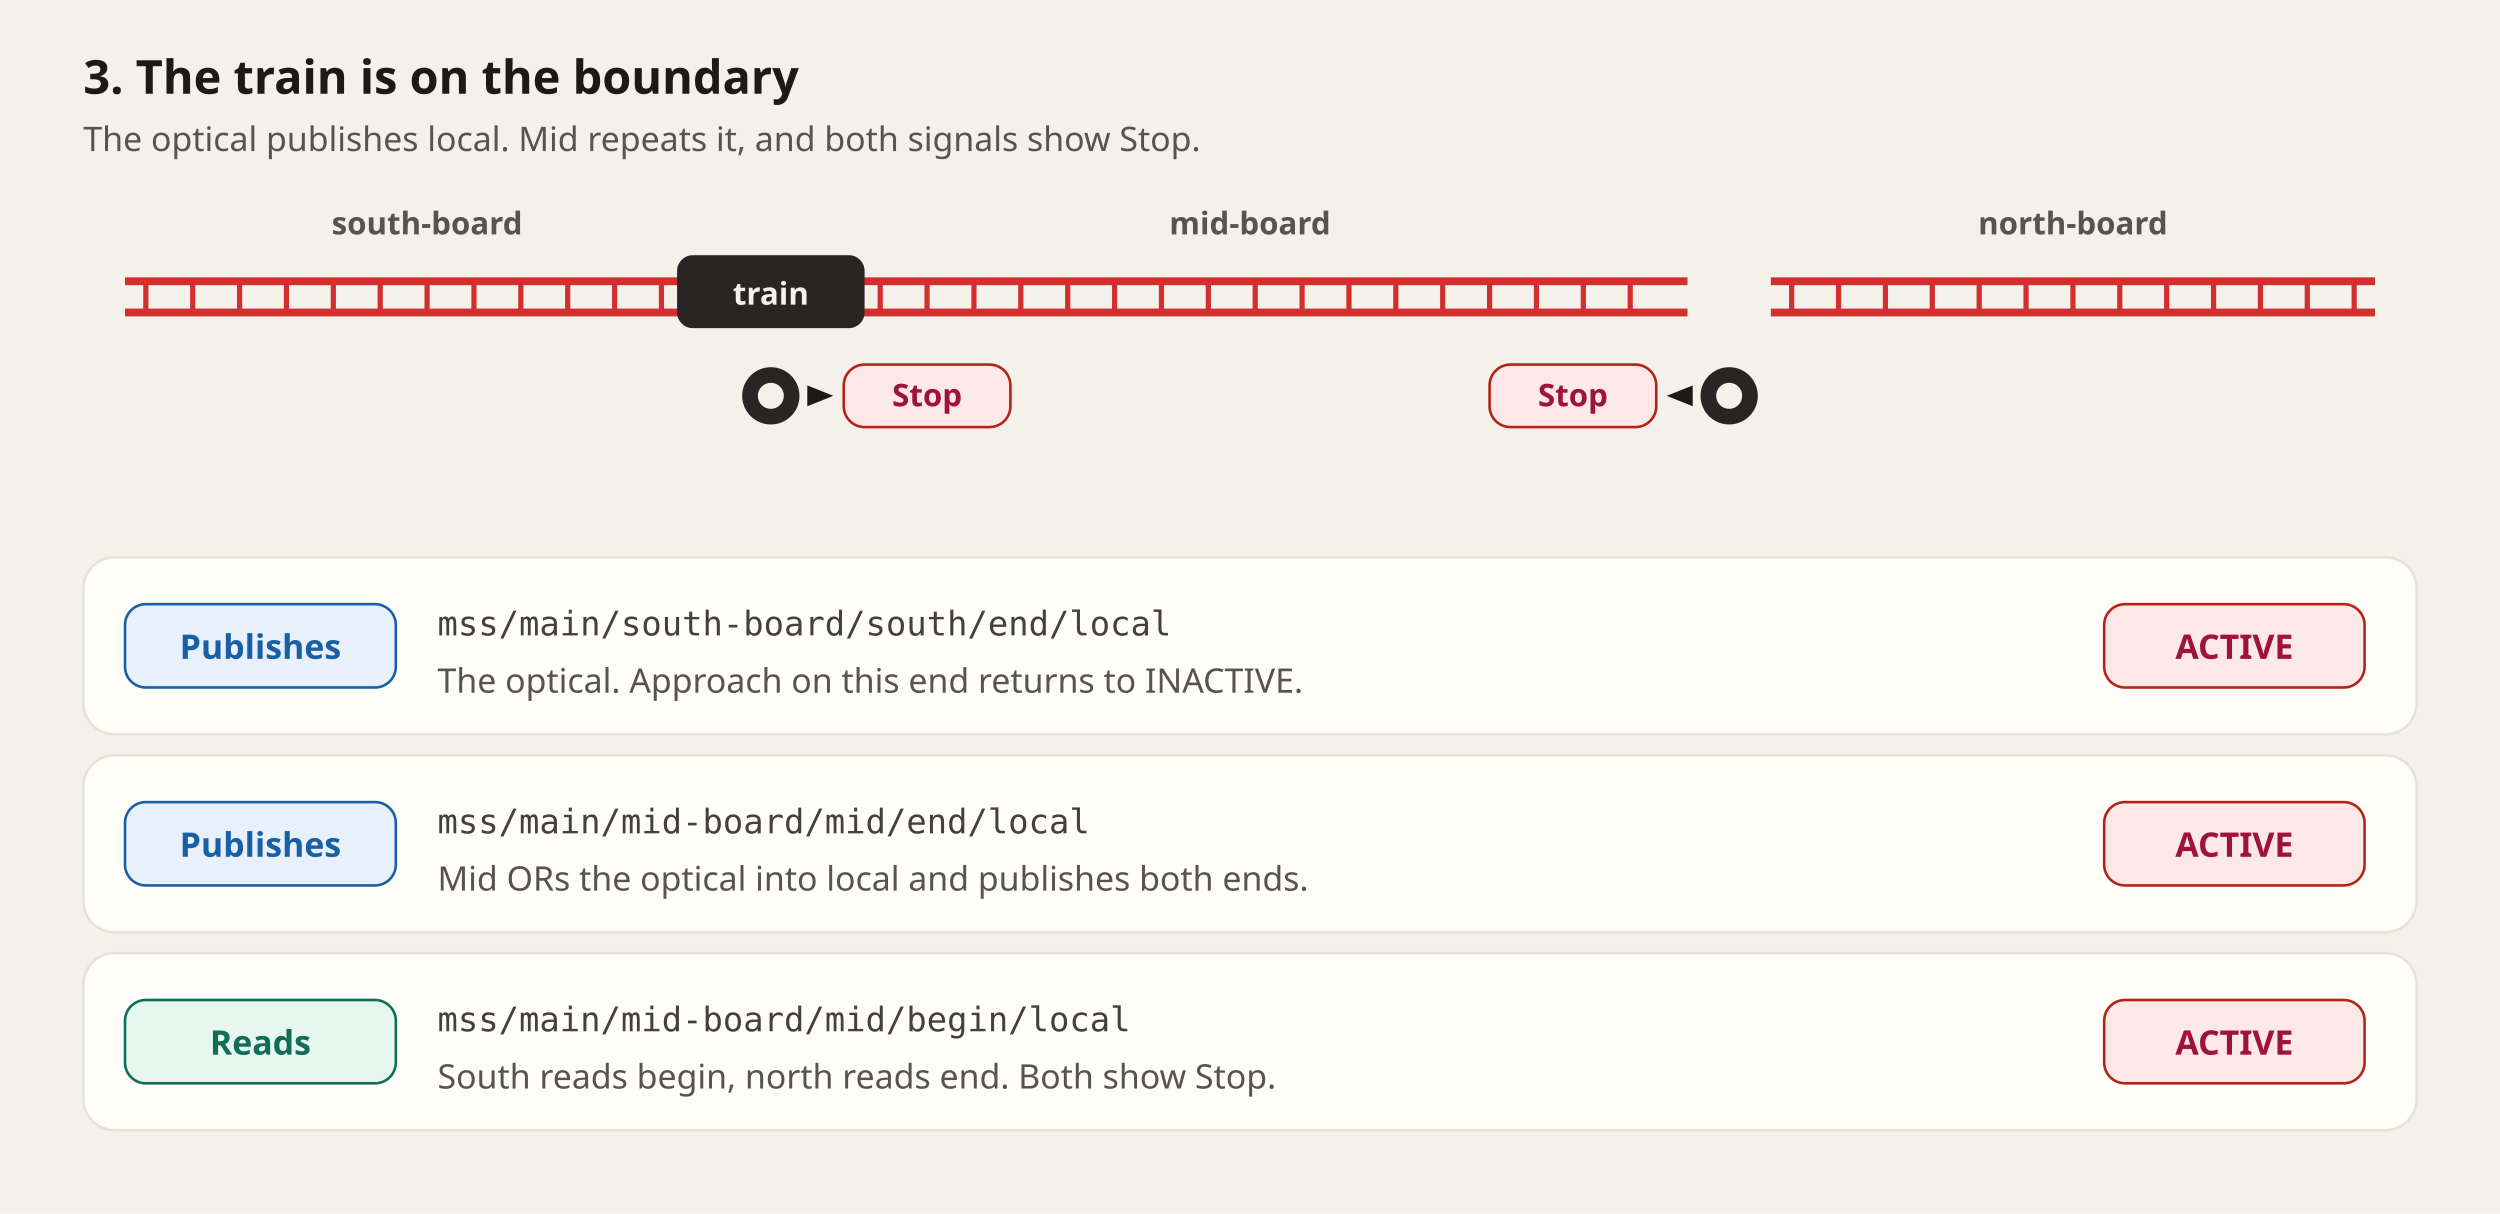
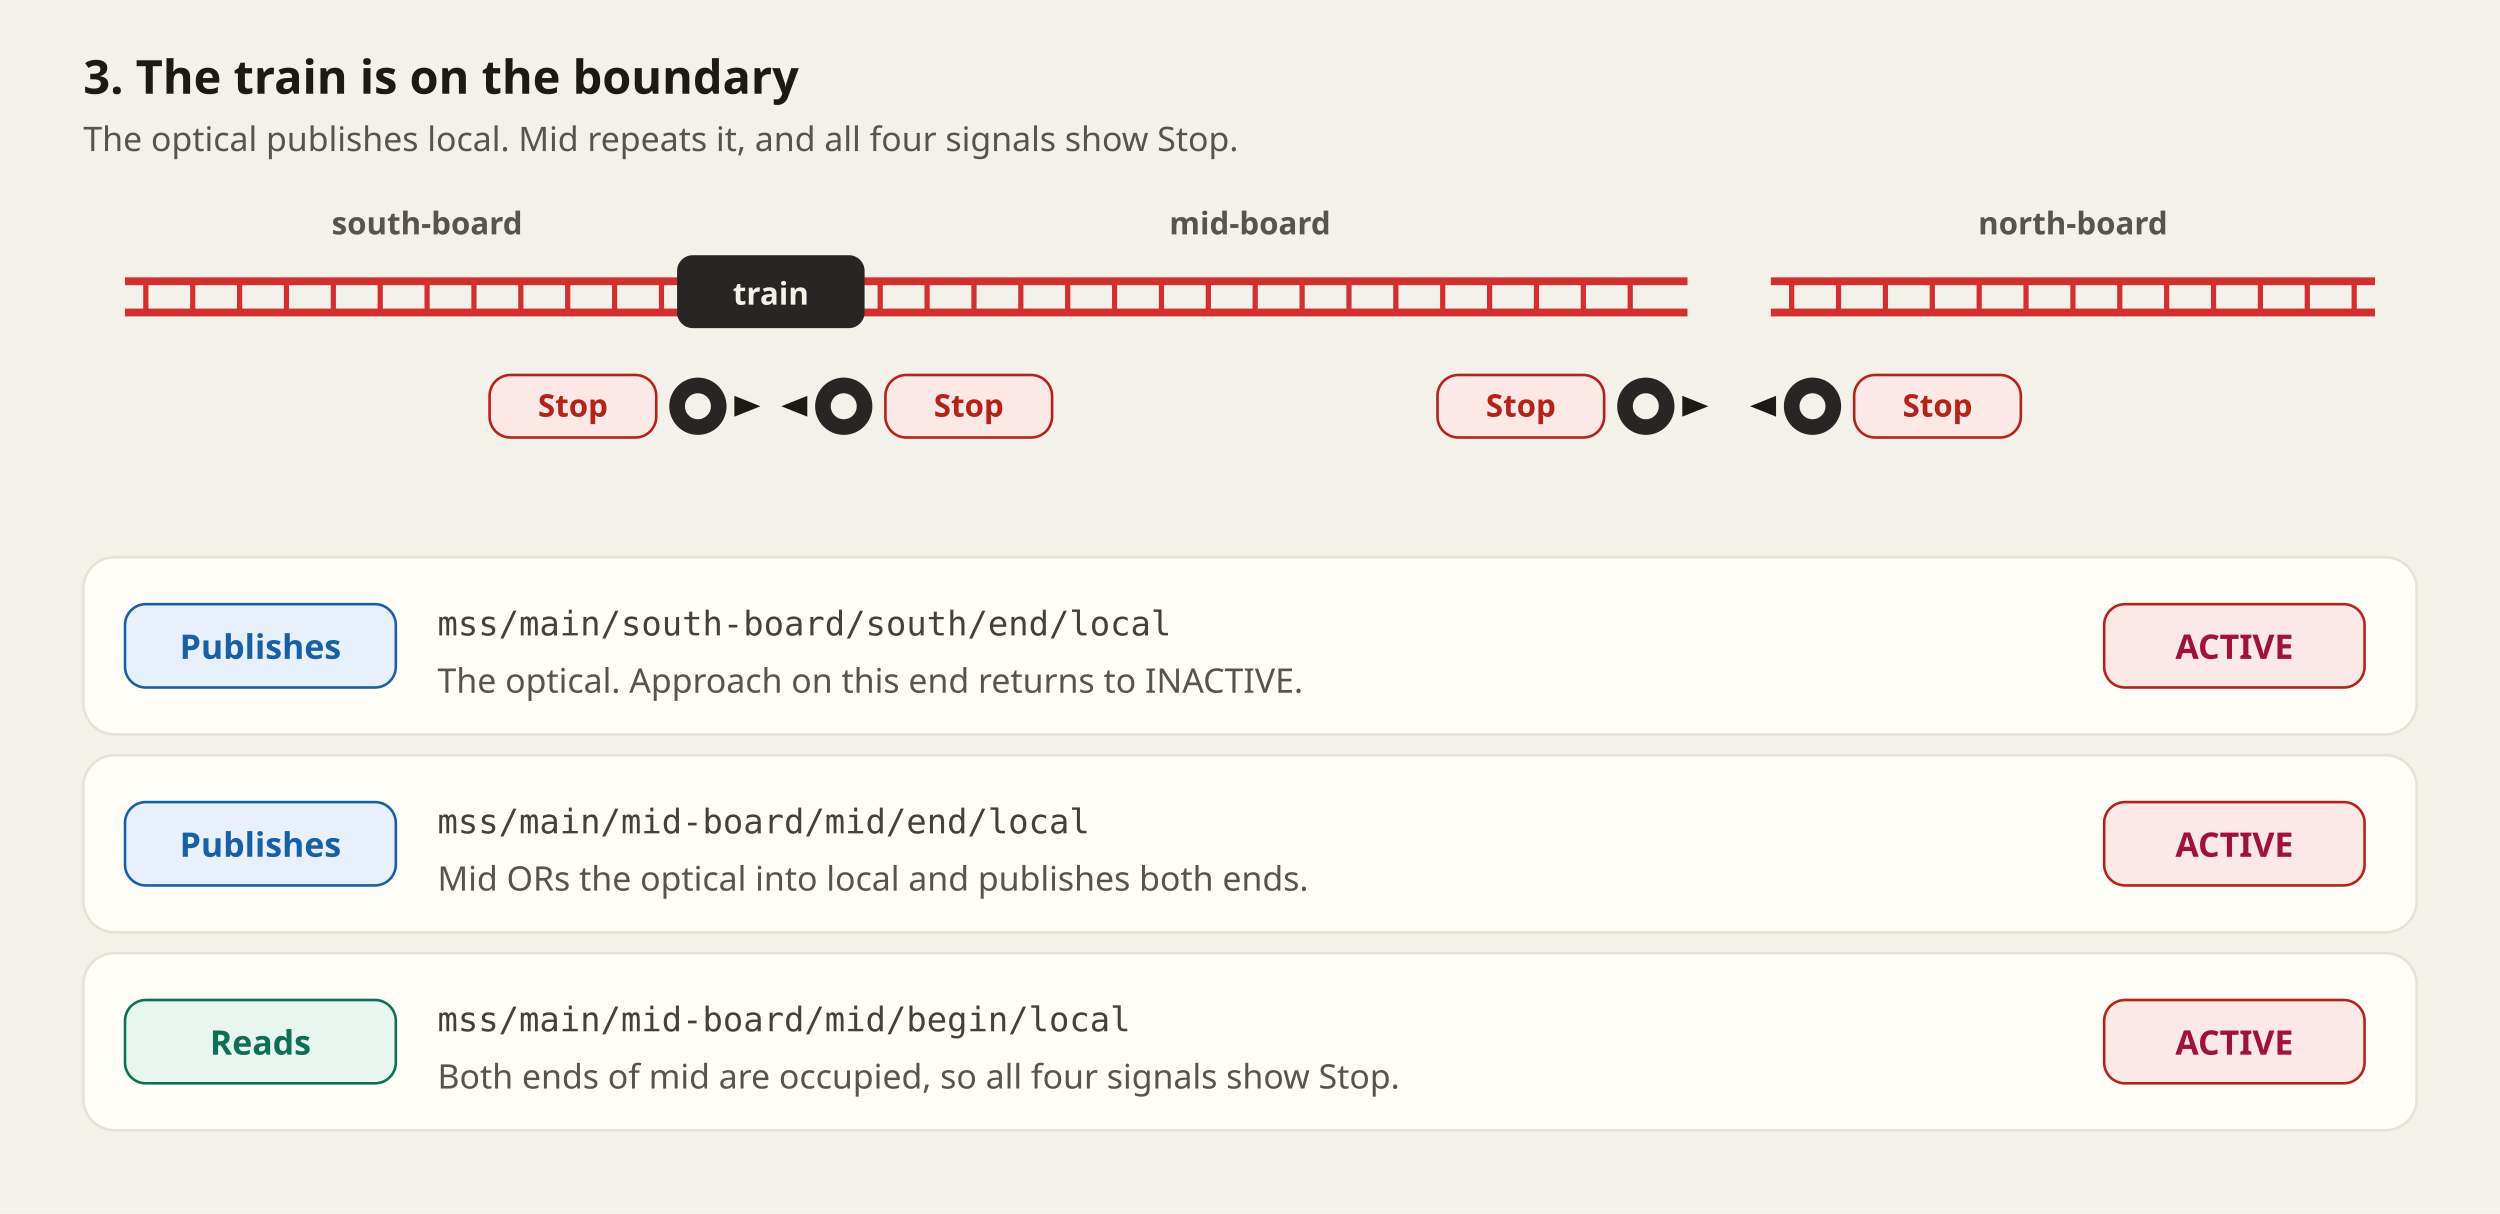
<svg xmlns="http://www.w3.org/2000/svg" width="960" height="466" viewBox="0 0 960 466" role="img" aria-labelledby="tmss-run-gap.svg dmss-run-gap.svg">
  <rect width="960" height="466" fill="#f4f1ea" />
  <g font-family="ui-sans-serif, system-ui, sans-serif" fill="#1c1917">
    <text x="32" y="36" font-size="18" font-weight="600">3. The train is on the boundary</text>
-     <text x="32" y="58" fill="#57534e" font-size="13">The optical publishes local. Mid repeats it, and both signals show Stop.</text>
+     <text x="32" y="58" fill="#57534e" font-size="13">The optical publishes local. Mid repeats it, and all four signals show Stop.</text>
    <g fill="#57534e" font-size="12" font-weight="600" text-anchor="middle">
      <text x="164" y="90">south-board</text>
      <text x="480" y="90">mid-board</text>
      <text x="796" y="90">north-board</text>
    </g>
    <g stroke="#d32f2f" stroke-width="3" stroke-linecap="butt">
      <line x1="48" y1="108" x2="280" y2="108" />
      <line x1="48" y1="120" x2="280" y2="120" />
      <line x1="312" y1="108" x2="648" y2="108" />
      <line x1="312" y1="120" x2="648" y2="120" />
      <line x1="680" y1="108" x2="912" y2="108" />
      <line x1="680" y1="120" x2="912" y2="120" />
    </g>
    <g stroke="#d32f2f" stroke-width="2">
      <line x1="56" y1="108" x2="56" y2="120" />
      <line x1="74" y1="108" x2="74" y2="120" />
      <line x1="92" y1="108" x2="92" y2="120" />
      <line x1="110" y1="108" x2="110" y2="120" />
      <line x1="128" y1="108" x2="128" y2="120" />
      <line x1="146" y1="108" x2="146" y2="120" />
      <line x1="164" y1="108" x2="164" y2="120" />
      <line x1="182" y1="108" x2="182" y2="120" />
      <line x1="200" y1="108" x2="200" y2="120" />
      <line x1="218" y1="108" x2="218" y2="120" />
      <line x1="236" y1="108" x2="236" y2="120" />
      <line x1="254" y1="108" x2="254" y2="120" />
      <line x1="272" y1="108" x2="272" y2="120" />
      <line x1="320" y1="108" x2="320" y2="120" />
      <line x1="338" y1="108" x2="338" y2="120" />
      <line x1="356" y1="108" x2="356" y2="120" />
      <line x1="374" y1="108" x2="374" y2="120" />
      <line x1="392" y1="108" x2="392" y2="120" />
      <line x1="410" y1="108" x2="410" y2="120" />
      <line x1="428" y1="108" x2="428" y2="120" />
      <line x1="446" y1="108" x2="446" y2="120" />
      <line x1="464" y1="108" x2="464" y2="120" />
      <line x1="482" y1="108" x2="482" y2="120" />
      <line x1="500" y1="108" x2="500" y2="120" />
      <line x1="518" y1="108" x2="518" y2="120" />
      <line x1="536" y1="108" x2="536" y2="120" />
      <line x1="554" y1="108" x2="554" y2="120" />
      <line x1="572" y1="108" x2="572" y2="120" />
      <line x1="590" y1="108" x2="590" y2="120" />
      <line x1="608" y1="108" x2="608" y2="120" />
      <line x1="626" y1="108" x2="626" y2="120" />
      <line x1="688" y1="108" x2="688" y2="120" />
      <line x1="706" y1="108" x2="706" y2="120" />
      <line x1="724" y1="108" x2="724" y2="120" />
      <line x1="742" y1="108" x2="742" y2="120" />
      <line x1="760" y1="108" x2="760" y2="120" />
      <line x1="778" y1="108" x2="778" y2="120" />
      <line x1="796" y1="108" x2="796" y2="120" />
      <line x1="814" y1="108" x2="814" y2="120" />
      <line x1="832" y1="108" x2="832" y2="120" />
      <line x1="850" y1="108" x2="850" y2="120" />
      <line x1="868" y1="108" x2="868" y2="120" />
      <line x1="886" y1="108" x2="886" y2="120" />
      <line x1="904" y1="108" x2="904" y2="120" />
    </g>
    <rect x="260" y="98" width="72" height="28" rx="6" fill="#292524" />
    <text x="296" y="117" text-anchor="middle" fill="#f4f1ea" font-size="12" font-weight="600">train</text>
-     <g transform="translate(296 152)">
+     <g transform="translate(268 156)">
      <circle cx="0" cy="0" r="11" fill="#292524" />
      <circle cx="0" cy="0" r="5" fill="#f4f1ea" />
      <polygon points="14,-4 24,0 14,4" fill="#1c1917" />
    </g>
-     <rect x="324" y="140" width="64" height="24" rx="8" fill="#fde8e8" stroke="#b42318" />
-     <text x="356.0" y="156" text-anchor="middle" fill="#9f1239" font-size="12" font-weight="600">Stop</text>
-     <g transform="translate(664 152) scale(-1 1)">
+     <rect x="188" y="144" width="64" height="24" rx="8" fill="#fde8e8" stroke="#b42318" />
+     <text x="220.0" y="160" text-anchor="middle" fill="#b42318" font-size="12" font-weight="600">Stop</text>
+     <g transform="translate(324 156) scale(-1 1)">
      <circle cx="0" cy="0" r="11" fill="#292524" />
      <circle cx="0" cy="0" r="5" fill="#f4f1ea" />
      <polygon points="14,-4 24,0 14,4" fill="#1c1917" />
    </g>
-     <rect x="572" y="140" width="64" height="24" rx="8" fill="#fde8e8" stroke="#b42318" />
-     <text x="604.0" y="156" text-anchor="middle" fill="#9f1239" font-size="12" font-weight="600">Stop</text>
+     <rect x="340" y="144" width="64" height="24" rx="8" fill="#fde8e8" stroke="#b42318" />
+     <text x="372.0" y="160" text-anchor="middle" fill="#b42318" font-size="12" font-weight="600">Stop</text>
+     <g transform="translate(632 156)">
+       <circle cx="0" cy="0" r="11" fill="#292524" />
+       <circle cx="0" cy="0" r="5" fill="#f4f1ea" />
+       <polygon points="14,-4 24,0 14,4" fill="#1c1917" />
+     </g>
+     <rect x="552" y="144" width="64" height="24" rx="8" fill="#fde8e8" stroke="#b42318" />
+     <text x="584.0" y="160" text-anchor="middle" fill="#b42318" font-size="12" font-weight="600">Stop</text>
+     <g transform="translate(696 156) scale(-1 1)">
+       <circle cx="0" cy="0" r="11" fill="#292524" />
+       <circle cx="0" cy="0" r="5" fill="#f4f1ea" />
+       <polygon points="14,-4 24,0 14,4" fill="#1c1917" />
+     </g>
+     <rect x="712" y="144" width="64" height="24" rx="8" fill="#fde8e8" stroke="#b42318" />
+     <text x="744.0" y="160" text-anchor="middle" fill="#b42318" font-size="12" font-weight="600">Stop</text>
    <rect x="32" y="214" width="896" height="68" rx="12" fill="#fffdf8" stroke="#e7e2d8" />
    <rect x="48" y="232" width="104" height="32" rx="8" fill="#e8f1fb" stroke="#185fa5" />
    <text x="100" y="253" text-anchor="middle" fill="#185fa5" font-size="13" font-weight="600">Publishes</text>
    <text x="168" y="244" fill="#44403c" font-family="ui-monospace, SFMono-Regular, Menlo, monospace" font-size="13">mss/main/south-board/south/end/local</text>
    <text x="168" y="266" fill="#57534e" font-size="13">The optical. Approach on this end returns to INACTIVE.</text>
    <rect x="808" y="232" width="100" height="32" rx="8" fill="#fde8e8" stroke="#b42318" />
    <text x="858" y="253" text-anchor="middle" fill="#9f1239" font-size="13" font-weight="600">ACTIVE</text>
    <rect x="32" y="290" width="896" height="68" rx="12" fill="#fffdf8" stroke="#e7e2d8" />
    <rect x="48" y="308" width="104" height="32" rx="8" fill="#e8f1fb" stroke="#185fa5" />
    <text x="100" y="329" text-anchor="middle" fill="#185fa5" font-size="13" font-weight="600">Publishes</text>
    <text x="168" y="320" fill="#44403c" font-family="ui-monospace, SFMono-Regular, Menlo, monospace" font-size="13">mss/main/mid-board/mid/end/local</text>
    <text x="168" y="342" fill="#57534e" font-size="13">Mid ORs the optical into local and publishes both ends.</text>
    <rect x="808" y="308" width="100" height="32" rx="8" fill="#fde8e8" stroke="#b42318" />
    <text x="858" y="329" text-anchor="middle" fill="#9f1239" font-size="13" font-weight="600">ACTIVE</text>
    <rect x="32" y="366" width="896" height="68" rx="12" fill="#fffdf8" stroke="#e7e2d8" />
    <rect x="48" y="384" width="104" height="32" rx="8" fill="#e7f6ef" stroke="#0f6e56" />
    <text x="100" y="405" text-anchor="middle" fill="#0f6e56" font-size="13" font-weight="600">Reads</text>
    <text x="168" y="396" fill="#44403c" font-family="ui-monospace, SFMono-Regular, Menlo, monospace" font-size="13">mss/main/mid-board/mid/begin/local</text>
-     <text x="168" y="418" fill="#57534e" font-size="13">South reads begin, north reads end. Both show Stop.</text>
+     <text x="168" y="418" fill="#57534e" font-size="13">Both ends of mid are occupied, so all four signals show Stop.</text>
    <rect x="808" y="384" width="100" height="32" rx="8" fill="#fde8e8" stroke="#b42318" />
    <text x="858" y="405" text-anchor="middle" fill="#9f1239" font-size="13" font-weight="600">ACTIVE</text>
  </g>
</svg>
